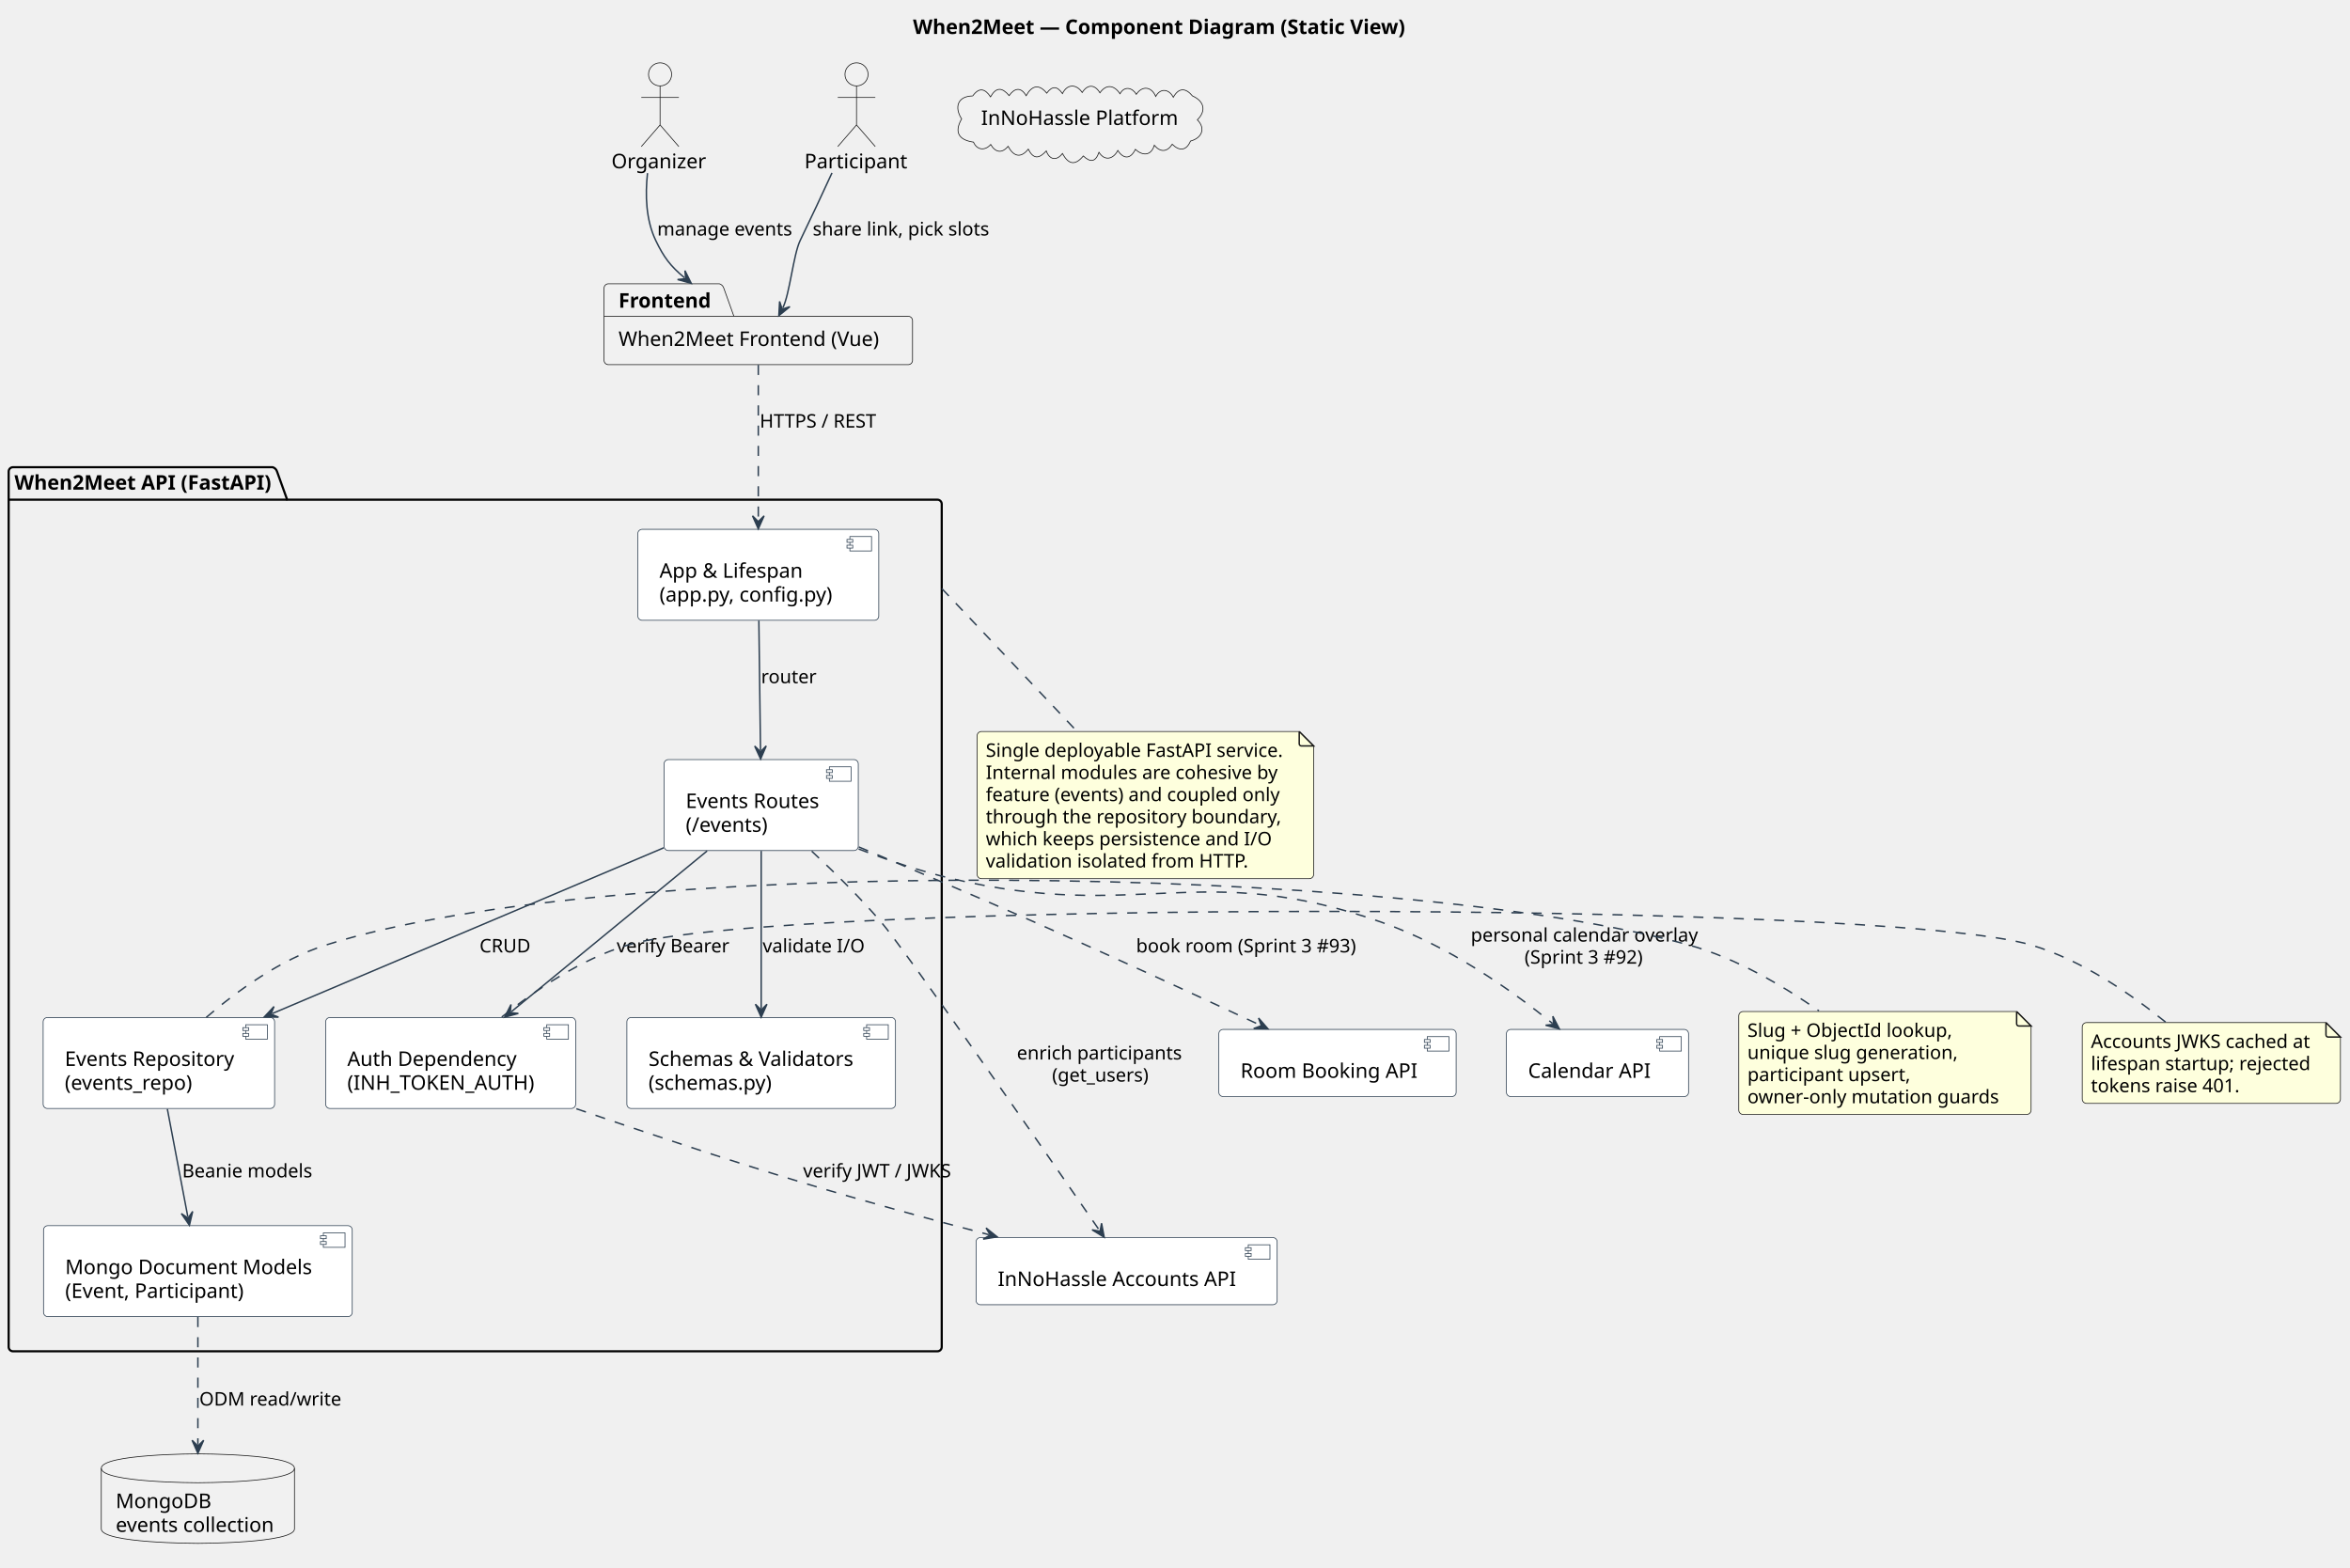
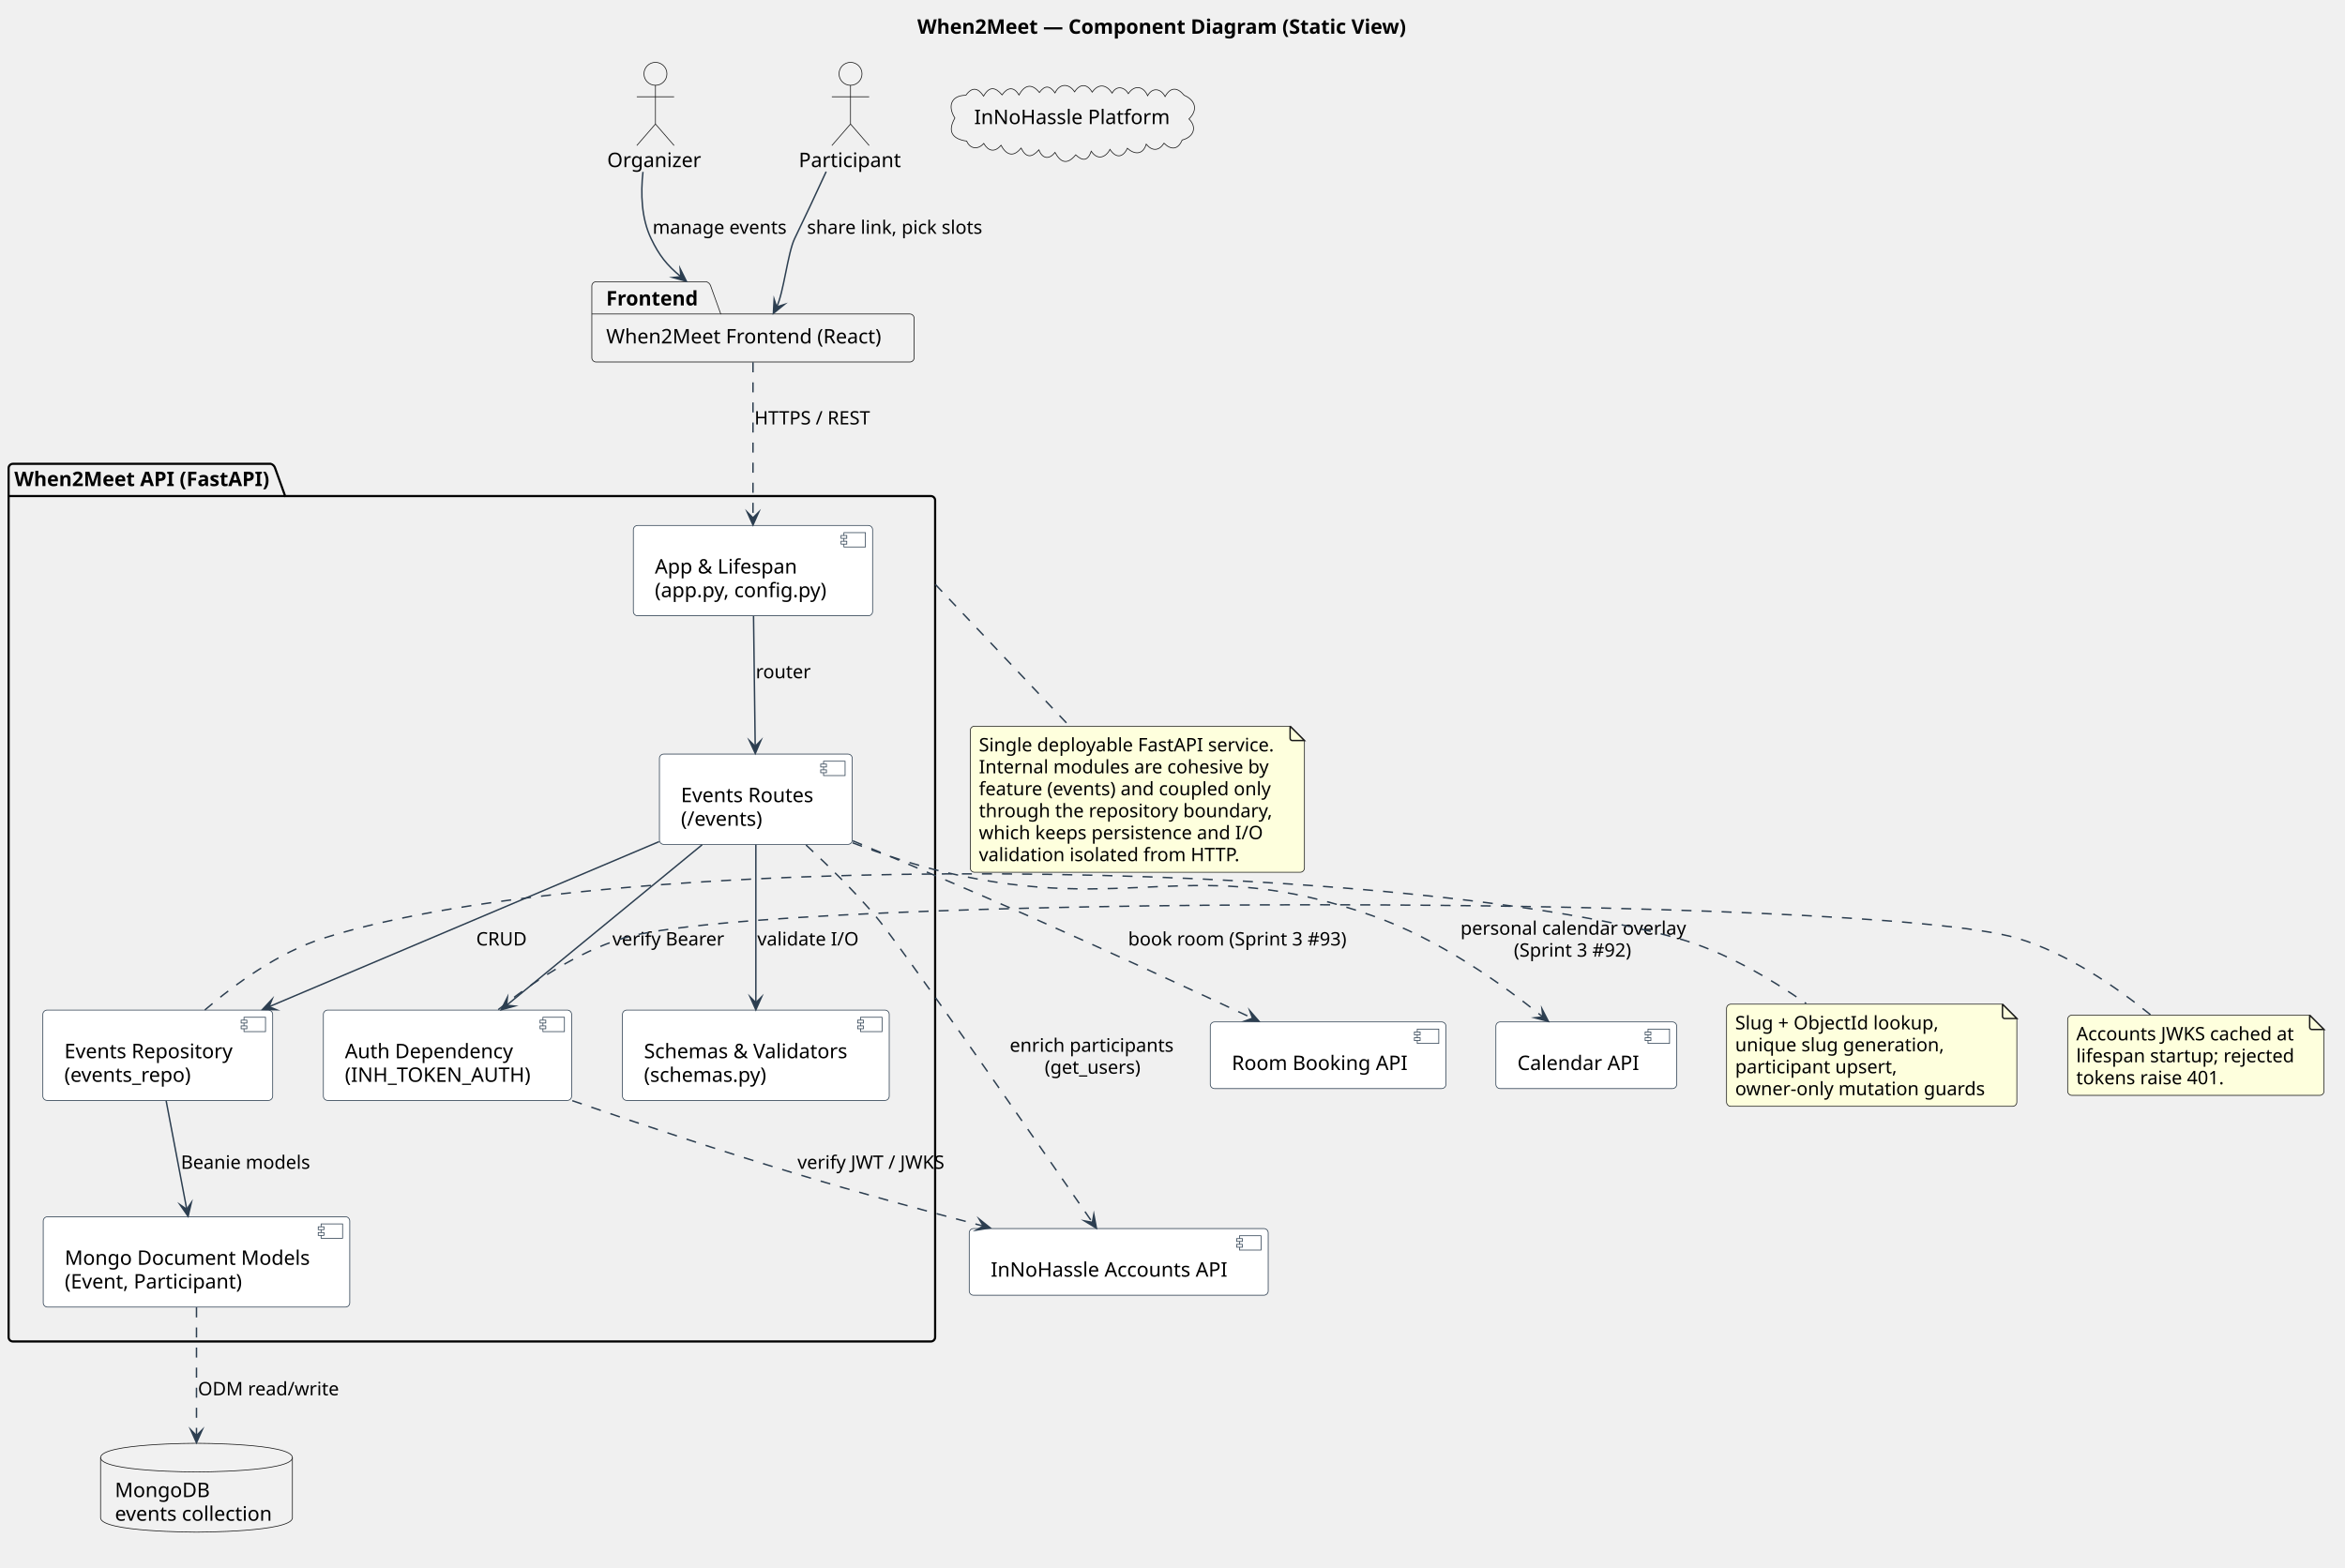
- <svg xmlns="http://www.w3.org/2000/svg" contentStyleType="text/css" height="1085px" preserveAspectRatio="none" style="width:1627px;height:1085px;background:#FFFFFF;" version="1.1" viewBox="0 0 1627 1085" width="1627px" zoomAndPan="magnify">
+ <svg xmlns="http://www.w3.org/2000/svg" contentStyleType="text/css" data-diagram-type="DESCRIPTION" height="1093px" preserveAspectRatio="none" style="width:1635px;height:1093px;background:#FFFFFF;" version="1.1" viewBox="0 0 1635 1093" width="1635px" zoomAndPan="magnify">
  <defs />
  <g>
-     <text fill="#000000" font-family="sans-serif" font-size="14" font-weight="bold" lengthAdjust="spacing" textLength="349.18" x="632.095" y="23.535">When2Meet — Component Diagram (Static View)</text>
-     <g id="cluster_API">
-       <path d="M9,323.448 L188.806,323.448 A4.5,4.5 0 0 1 191.806,326.448 L198.806,345.937 L649,345.937 A3,3 0 0 1 652,348.937 L652,932.508 A3,3 0 0 1 649,935.508 L9,935.508 A3,3 0 0 1 6,932.508 L6,326.448 A3,3 0 0 1 9,323.448 " fill="none" style="stroke:#000000;stroke-width:1.5;" />
+     <g class="title" data-source-line="17">
+       <text fill="#000000" font-family="sans-serif" font-size="14" font-weight="700" lengthAdjust="spacing" textLength="349.18" x="639.595" y="23.535">When2Meet — Component Diagram (Static View)</text>
+     </g>
+     <g class="cluster" data-qualified-name="API" data-source-line="25" id="ent0004">
+       <path d="M9,323.448 L188.806,323.448 A4.5,4.5 0 0 1 191.806,326.448 L198.806,345.937 L649,345.937 A3,3 0 0 1 652,348.937 L652,932.508 A3,3 0 0 1 649,935.508 L9,935.508 A3,3 0 0 1 6,932.508 L6,326.448 A3,3 0 0 1 9,323.448" fill="none" style="stroke:#000000;stroke-width:1.5;" />
      <line style="stroke:#000000;stroke-width:1.5;" x1="6" x2="198.806" y1="345.937" y2="345.937" />
-       <text fill="#000000" font-family="sans-serif" font-size="14" font-weight="bold" lengthAdjust="spacing" textLength="179.806" x="10" y="338.983">When2Meet API (FastAPI)</text>
-     </g>
-     <g id="elem_Frontend">
-       <path d="M421.22,196.478 L498.107,196.478 A4.5,4.5 0 0 1 501.107,199.478 L508.107,218.967 L628.785,218.967 A3,3 0 0 1 631.785,221.967 L631.785,249.455 A3,3 0 0 1 628.785,252.455 L421.22,252.455 A3,3 0 0 1 418.22,249.455 L418.22,199.478 A3,3 0 0 1 421.22,196.478 " fill="#F1F1F1" style="stroke:#181818;stroke-width:0.5;" />
-       <line style="stroke:#181818;stroke-width:0.5;" x1="418.22" x2="508.107" y1="218.967" y2="218.967" />
-       <text fill="#000000" font-family="sans-serif" font-size="14" font-weight="bold" lengthAdjust="spacing" textLength="64.887" x="428.22" y="213.013">Frontend</text>
-       <text fill="#000000" font-family="sans-serif" font-size="14" lengthAdjust="spacing" textLength="183.565" x="428.22" y="239.502">When2Meet Frontend (Vue)</text>
-     </g>
-     <g id="elem_Routes">
+       <text fill="#000000" font-family="sans-serif" font-size="14" font-weight="700" lengthAdjust="spacing" textLength="179.806" x="10" y="338.983">When2Meet API (FastAPI)</text>
+     </g>
+     <g class="entity" data-qualified-name="Frontend" data-source-line="22" id="ent0003">
+       <path d="M415.64,196.478 L492.527,196.478 A4.5,4.5 0 0 1 495.527,199.478 L502.527,218.967 L634.355,218.967 A3,3 0 0 1 637.355,221.967 L637.355,249.455 A3,3 0 0 1 634.355,252.455 L415.64,252.455 A3,3 0 0 1 412.64,249.455 L412.64,199.478 A3,3 0 0 1 415.64,196.478" fill="#F1F1F1" style="stroke:#181818;stroke-width:0.5;" />
+       <line style="stroke:#181818;stroke-width:0.5;" x1="412.64" x2="502.527" y1="218.967" y2="218.967" />
+       <text fill="#000000" font-family="sans-serif" font-size="14" font-weight="700" lengthAdjust="spacing" textLength="64.887" x="422.64" y="213.013">Frontend</text>
+       <text fill="#000000" font-family="sans-serif" font-size="14" lengthAdjust="spacing" textLength="194.715" x="422.64" y="239.502">When2Meet Frontend (React)</text>
+     </g>
+     <g class="entity" data-qualified-name="API.Routes" data-source-line="26" id="ent0005">
      <rect fill="#FFFFFF" height="62.977" rx="3" ry="3" style="stroke:#2C3E50;stroke-width:0.5;" width="134.439" x="459.78" y="525.868" />
      <rect fill="#FFFFFF" height="10" style="stroke:#2C3E50;stroke-width:0.5;" width="15" x="574.218" y="530.868" />
      <rect fill="#FFFFFF" height="2" style="stroke:#2C3E50;stroke-width:0.5;" width="4" x="572.218" y="532.868" />
      <rect fill="#FFFFFF" height="2" style="stroke:#2C3E50;stroke-width:0.5;" width="4" x="572.218" y="536.868" />
      <text fill="#000000" font-family="sans-serif" font-size="14" lengthAdjust="spacing" textLength="94.439" x="474.78" y="559.403">Events Routes</text>
      <text fill="#000000" font-family="sans-serif" font-size="14" lengthAdjust="spacing" textLength="60.355" x="474.78" y="575.892">(/events)</text>
    </g>
-     <g id="elem_Repo">
+     <g class="entity" data-qualified-name="API.Repo" data-source-line="27" id="ent0006">
      <rect fill="#FFFFFF" height="62.977" rx="3" ry="3" style="stroke:#2C3E50;stroke-width:0.5;" width="160.251" x="29.87" y="704.428" />
      <rect fill="#FFFFFF" height="10" style="stroke:#2C3E50;stroke-width:0.5;" width="15" x="170.121" y="709.428" />
      <rect fill="#FFFFFF" height="2" style="stroke:#2C3E50;stroke-width:0.5;" width="4" x="168.121" y="711.428" />
      <rect fill="#FFFFFF" height="2" style="stroke:#2C3E50;stroke-width:0.5;" width="4" x="168.121" y="715.428" />
      <text fill="#000000" font-family="sans-serif" font-size="14" lengthAdjust="spacing" textLength="120.251" x="44.87" y="737.963">Events Repository</text>
      <text fill="#000000" font-family="sans-serif" font-size="14" lengthAdjust="spacing" textLength="90.952" x="44.87" y="754.452">(events_repo)</text>
    </g>
-     <g id="elem_Schemas">
+     <g class="entity" data-qualified-name="API.Schemas" data-source-line="28" id="ent0007">
      <rect fill="#FFFFFF" height="62.977" rx="3" ry="3" style="stroke:#2C3E50;stroke-width:0.5;" width="185.981" x="434.01" y="704.428" />
      <rect fill="#FFFFFF" height="10" style="stroke:#2C3E50;stroke-width:0.5;" width="15" x="599.991" y="709.428" />
      <rect fill="#FFFFFF" height="2" style="stroke:#2C3E50;stroke-width:0.5;" width="4" x="597.991" y="711.428" />
      <rect fill="#FFFFFF" height="2" style="stroke:#2C3E50;stroke-width:0.5;" width="4" x="597.991" y="715.428" />
      <text fill="#000000" font-family="sans-serif" font-size="14" lengthAdjust="spacing" textLength="145.981" x="449.01" y="737.963">Schemas &amp; Validators</text>
      <text fill="#000000" font-family="sans-serif" font-size="14" lengthAdjust="spacing" textLength="88.395" x="449.01" y="754.452">(schemas.py)</text>
    </g>
-     <g id="elem_Docs">
+     <g class="entity" data-qualified-name="API.Docs" data-source-line="29" id="ent0008">
      <rect fill="#FFFFFF" height="62.977" rx="3" ry="3" style="stroke:#2C3E50;stroke-width:0.5;" width="213.728" x="30.14" y="848.538" />
      <rect fill="#FFFFFF" height="10" style="stroke:#2C3E50;stroke-width:0.5;" width="15" x="223.869" y="853.538" />
      <rect fill="#FFFFFF" height="2" style="stroke:#2C3E50;stroke-width:0.5;" width="4" x="221.869" y="855.538" />
      <rect fill="#FFFFFF" height="2" style="stroke:#2C3E50;stroke-width:0.5;" width="4" x="221.869" y="859.538" />
      <text fill="#000000" font-family="sans-serif" font-size="14" lengthAdjust="spacing" textLength="173.728" x="45.14" y="882.073">Mongo Document Models</text>
      <text fill="#000000" font-family="sans-serif" font-size="14" lengthAdjust="spacing" textLength="126.69" x="45.14" y="898.562">(Event, Participant)</text>
    </g>
-     <g id="elem_App">
+     <g class="entity" data-qualified-name="API.App" data-source-line="30" id="ent0009">
      <rect fill="#FFFFFF" height="62.977" rx="3" ry="3" style="stroke:#2C3E50;stroke-width:0.5;" width="166.814" x="441.59" y="366.448" />
      <rect fill="#FFFFFF" height="10" style="stroke:#2C3E50;stroke-width:0.5;" width="15" x="588.404" y="371.448" />
      <rect fill="#FFFFFF" height="2" style="stroke:#2C3E50;stroke-width:0.5;" width="4" x="586.404" y="373.448" />
      <rect fill="#FFFFFF" height="2" style="stroke:#2C3E50;stroke-width:0.5;" width="4" x="586.404" y="377.448" />
      <text fill="#000000" font-family="sans-serif" font-size="14" lengthAdjust="spacing" textLength="102.731" x="456.59" y="399.983">App &amp; Lifespan</text>
      <text fill="#000000" font-family="sans-serif" font-size="14" lengthAdjust="spacing" textLength="126.814" x="456.59" y="416.472">(app.py, config.py)</text>
    </g>
-     <g id="elem_AuthDep">
+     <g class="entity" data-qualified-name="API.AuthDep" data-source-line="31" id="ent0010">
      <rect fill="#FFFFFF" height="62.977" rx="3" ry="3" style="stroke:#2C3E50;stroke-width:0.5;" width="173.068" x="225.47" y="704.428" />
      <rect fill="#FFFFFF" height="10" style="stroke:#2C3E50;stroke-width:0.5;" width="15" x="378.538" y="709.428" />
      <rect fill="#FFFFFF" height="2" style="stroke:#2C3E50;stroke-width:0.5;" width="4" x="376.538" y="711.428" />
      <rect fill="#FFFFFF" height="2" style="stroke:#2C3E50;stroke-width:0.5;" width="4" x="376.538" y="715.428" />
      <text fill="#000000" font-family="sans-serif" font-size="14" lengthAdjust="spacing" textLength="120.073" x="240.47" y="737.963">Auth Dependency</text>
      <text fill="#000000" font-family="sans-serif" font-size="14" lengthAdjust="spacing" textLength="133.068" x="240.47" y="754.452">(INH_TOKEN_AUTH)</text>
    </g>
-     <g id="elem_Platform">
-       <path d="M673.456,66.429 C677.834,60.264 681.989,61.281 685.777,67.039 C689.741,60.084 693.85,60.488 698.668,66.168 C702.391,60.923 706.802,60.018 710.444,66.252 C714.25,59.371 719.196,57.711 724.689,64.494 C728.581,59.205 731.992,59.615 735.587,64.803 C738.827,57.945 745.291,58.042 749.252,64.037 C753.031,58.149 757.944,58.313 761.513,64.255 C766.01,57.869 771.523,59.024 775.428,64.926 C778.453,59.281 784.013,60.669 786.713,65.284 C790.965,58.971 797.319,60.036 800.144,66.755 C803.572,60.553 809.467,61.773 812.328,67.343 C816.114,60.49 820.972,60.792 825.611,66.436 C833.499,69.888 835.455,76.573 828.977,82.952 C835.175,89.234 831.679,95.784 824.225,97.651 C821.388,104.497 816.474,104.741 811.579,99.872 C808.037,105.419 803.302,105.529 799.18,100.555 C796.911,108.153 790.947,107.901 786.05,103.409 C782.845,110.185 777.937,110.399 773.913,104.174 C770.916,109.971 765.08,111.94 760.866,105.468 C758.455,112.199 755.072,112.674 750.011,107.988 C744.205,115.013 739.665,113.693 735.562,106.284 C731.475,111.633 726.617,110.667 724.372,104.494 C719.476,109.907 715.554,110.467 711.912,103.256 C706.428,110.113 701.532,107.959 697.944,101.297 C693.594,106.496 689.114,105.548 685.897,100.022 C682.084,104.466 676.413,104.104 673.995,98.387 C663.856,96.949 660.442,91.644 665.779,82.301 C660.733,74.537 662.703,66.551 673.456,66.429 " fill="#F1F1F1" style="stroke:#181818;stroke-width:0.5;" />
+     <g class="entity" data-qualified-name="Platform" data-source-line="40" id="ent0015">
+       <path d="M673.456,66.429 C677.834,60.264 681.989,61.281 685.777,67.039 C689.741,60.084 693.85,60.488 698.668,66.168 C702.391,60.923 706.802,60.018 710.444,66.252 C714.25,59.371 719.196,57.711 724.689,64.494 C728.581,59.205 731.992,59.615 735.587,64.803 C738.827,57.945 745.291,58.042 749.252,64.037 C753.031,58.149 757.944,58.313 761.513,64.255 C766.01,57.869 771.523,59.024 775.428,64.926 C778.453,59.281 784.013,60.669 786.713,65.284 C790.965,58.971 797.319,60.036 800.144,66.755 C803.572,60.553 809.467,61.773 812.328,67.343 C816.114,60.49 820.972,60.792 825.611,66.436 C833.499,69.888 835.455,76.573 828.977,82.952 C835.175,89.234 831.679,95.784 824.225,97.651 C821.388,104.497 816.474,104.741 811.579,99.872 C808.037,105.419 803.302,105.529 799.18,100.555 C796.911,108.153 790.947,107.901 786.05,103.409 C782.845,110.185 777.937,110.399 773.913,104.174 C770.916,109.971 765.08,111.94 760.866,105.468 C758.455,112.199 755.072,112.674 750.011,107.988 C744.205,115.013 739.665,113.693 735.562,106.284 C731.475,111.633 726.617,110.667 724.372,104.494 C719.476,109.907 715.554,110.467 711.912,103.256 C706.428,110.113 701.532,107.959 697.944,101.297 C693.594,106.496 689.114,105.548 685.897,100.022 C682.084,104.466 676.413,104.104 673.995,98.387 C663.856,96.949 660.442,91.644 665.779,82.301 C660.733,74.537 662.703,66.551 673.456,66.429" fill="#F1F1F1" style="stroke:#181818;stroke-width:0.5;" />
      <text fill="#000000" font-family="sans-serif" font-size="14" lengthAdjust="spacing" textLength="137.532" x="679.23" y="86.523">InNoHassle Platform</text>
    </g>
-     <g id="elem_Organizer">
+     <g class="entity" data-qualified-name="Organizer" data-source-line="19" id="ent0001">
      <ellipse cx="456.997" cy="51.488" fill="#F1F1F1" rx="8" ry="8" style="stroke:#181818;stroke-width:0.5;" />
-       <path d="M456.997,59.488 L456.997,86.488 M443.997,67.488 L469.997,67.488 M456.997,86.488 L443.997,101.488 M456.997,86.488 L469.997,101.488 " fill="none" style="stroke:#181818;stroke-width:0.5;" />
+       <path d="M456.997,59.488 L456.997,86.488 M443.997,67.488 L469.997,67.488 M456.997,86.488 L443.997,101.488 M456.997,86.488 L469.997,101.488" fill="none" style="stroke:#181818;stroke-width:0.5;" />
      <text fill="#000000" font-family="sans-serif" font-size="14" lengthAdjust="spacing" textLength="67.355" x="423.32" y="116.523">Organizer</text>
    </g>
-     <g id="elem_Participant">
+     <g class="entity" data-qualified-name="Participant" data-source-line="20" id="ent0002">
      <ellipse cx="593.004" cy="51.488" fill="#F1F1F1" rx="8" ry="8" style="stroke:#181818;stroke-width:0.5;" />
-       <path d="M593.004,59.488 L593.004,86.488 M580.004,67.488 L606.004,67.488 M593.004,86.488 L580.004,101.488 M593.004,86.488 L606.004,101.488 " fill="none" style="stroke:#181818;stroke-width:0.5;" />
+       <path d="M593.004,59.488 L593.004,86.488 M580.004,67.488 L606.004,67.488 M593.004,86.488 L580.004,101.488 M593.004,86.488 L606.004,101.488" fill="none" style="stroke:#181818;stroke-width:0.5;" />
      <text fill="#000000" font-family="sans-serif" font-size="14" lengthAdjust="spacing" textLength="72.167" x="556.92" y="116.523">Participant</text>
    </g>
-     <g id="elem_Accounts">
+     <g class="entity" data-qualified-name="Accounts" data-source-line="34" id="ent0011">
      <rect fill="#FFFFFF" height="46.488" rx="3" ry="3" style="stroke:#2C3E50;stroke-width:0.5;" width="208.444" x="675.78" y="856.778" />
      <rect fill="#FFFFFF" height="10" style="stroke:#2C3E50;stroke-width:0.5;" width="15" x="864.224" y="861.778" />
      <rect fill="#FFFFFF" height="2" style="stroke:#2C3E50;stroke-width:0.5;" width="4" x="862.224" y="863.778" />
      <rect fill="#FFFFFF" height="2" style="stroke:#2C3E50;stroke-width:0.5;" width="4" x="862.224" y="867.778" />
      <text fill="#000000" font-family="sans-serif" font-size="14" lengthAdjust="spacing" textLength="168.444" x="690.78" y="890.313">InNoHassle Accounts API</text>
    </g>
-     <g id="elem_RoomBooking">
+     <g class="entity" data-qualified-name="RoomBooking" data-source-line="35" id="ent0012">
      <rect fill="#FFFFFF" height="46.488" rx="3" ry="3" style="stroke:#2C3E50;stroke-width:0.5;" width="164.311" x="843.84" y="712.668" />
      <rect fill="#FFFFFF" height="10" style="stroke:#2C3E50;stroke-width:0.5;" width="15" x="988.152" y="717.668" />
      <rect fill="#FFFFFF" height="2" style="stroke:#2C3E50;stroke-width:0.5;" width="4" x="986.152" y="719.668" />
      <rect fill="#FFFFFF" height="2" style="stroke:#2C3E50;stroke-width:0.5;" width="4" x="986.152" y="723.668" />
      <text fill="#000000" font-family="sans-serif" font-size="14" lengthAdjust="spacing" textLength="124.311" x="858.84" y="746.203">Room Booking API</text>
    </g>
-     <g id="elem_Calendar">
+     <g class="entity" data-qualified-name="Calendar" data-source-line="36" id="ent0013">
      <rect fill="#FFFFFF" height="46.488" rx="3" ry="3" style="stroke:#2C3E50;stroke-width:0.5;" width="126.085" x="1042.96" y="712.668" />
      <rect fill="#FFFFFF" height="10" style="stroke:#2C3E50;stroke-width:0.5;" width="15" x="1149.045" y="717.668" />
      <rect fill="#FFFFFF" height="2" style="stroke:#2C3E50;stroke-width:0.5;" width="4" x="1147.045" y="719.668" />
      <rect fill="#FFFFFF" height="2" style="stroke:#2C3E50;stroke-width:0.5;" width="4" x="1147.045" y="723.668" />
      <text fill="#000000" font-family="sans-serif" font-size="14" lengthAdjust="spacing" textLength="86.085" x="1057.96" y="746.203">Calendar API</text>
    </g>
-     <g id="elem_Mongo">
-       <path d="M70.13,1016.508 C70.13,1006.508 137.002,1006.508 137.002,1006.508 C137.002,1006.508 203.873,1006.508 203.873,1016.508 L203.873,1058.485 C203.873,1068.485 137.002,1068.485 137.002,1068.485 C137.002,1068.485 70.13,1068.485 70.13,1058.485 L70.13,1016.508 " fill="#F1F1F1" style="stroke:#181818;stroke-width:0.5;" />
-       <path d="M70.13,1016.508 C70.13,1026.508 137.002,1026.508 137.002,1026.508 C137.002,1026.508 203.873,1026.508 203.873,1016.508 " fill="none" style="stroke:#181818;stroke-width:0.5;" />
+     <g class="entity" data-qualified-name="Mongo" data-source-line="38" id="ent0014">
+       <path d="M70.13,1016.508 C70.13,1006.508 137.002,1006.508 137.002,1006.508 C137.002,1006.508 203.873,1006.508 203.873,1016.508 L203.873,1058.485 C203.873,1068.485 137.002,1068.485 137.002,1068.485 C137.002,1068.485 70.13,1068.485 70.13,1058.485 L70.13,1016.508" fill="#F1F1F1" style="stroke:#181818;stroke-width:0.5;" />
+       <path d="M70.13,1016.508 C70.13,1026.508 137.002,1026.508 137.002,1026.508 C137.002,1026.508 203.873,1026.508 203.873,1016.508" fill="none" style="stroke:#181818;stroke-width:0.5;" />
      <text fill="#000000" font-family="sans-serif" font-size="14" lengthAdjust="spacing" textLength="65.215" x="80.13" y="1044.043">MongoDB</text>
      <text fill="#000000" font-family="sans-serif" font-size="14" lengthAdjust="spacing" textLength="113.743" x="80.13" y="1060.532">events collection</text>
    </g>
-     <g id="elem_GMN30">
-       <path d="M1203.81,703.288 L1203.81,768.53 A3,3 0 0 0 1206.81,771.53 L1403.194,771.53 A3,3 0 0 0 1406.194,768.53 L1406.194,710.288 L1396.194,700.288 L1206.81,700.288 A3,3 0 0 0 1203.81,703.288 " fill="#FEFFDD" style="stroke:#181818;stroke-width:0.5;" />
-       <path d="M1396.194,700.288 L1396.194,708.788 A1.5,1.5 0 0 0 1397.694,710.288 L1406.194,710.288 L1396.194,700.288 " fill="#FEFFDD" style="stroke:#181818;stroke-width:1.0;" />
+     <g class="entity" data-qualified-name="GMN29" data-source-line="61" id="ent0030">
+       <path d="M1203.81,703.288 L1203.81,768.53 A3,3 0 0 0 1206.81,771.53 L1403.194,771.53 A3,3 0 0 0 1406.194,768.53 L1406.194,710.288 L1396.194,700.288 L1206.81,700.288 A3,3 0 0 0 1203.81,703.288" fill="#FEFFDD" style="stroke:#181818;stroke-width:0.5;" />
+       <path d="M1396.194,700.288 L1396.194,708.788 A1.5,1.5 0 0 0 1397.694,710.288 L1406.194,710.288 L1396.194,700.288" fill="#FEFFDD" style="stroke:#181818;stroke-width:1;" />
      <text fill="#000000" font-family="sans-serif" font-size="13" lengthAdjust="spacing" textLength="150.224" x="1209.81" y="717.857">Slug + ObjectId lookup,</text>
      <text fill="#000000" font-family="sans-serif" font-size="13" lengthAdjust="spacing" textLength="150.116" x="1209.81" y="733.167">unique slug generation,</text>
      <text fill="#000000" font-family="sans-serif" font-size="13" lengthAdjust="spacing" textLength="116.537" x="1209.81" y="748.478">participant upsert,</text>
      <text fill="#000000" font-family="sans-serif" font-size="13" lengthAdjust="spacing" textLength="181.384" x="1209.81" y="763.788">owner-only mutation guards</text>
    </g>
-     <g id="elem_GMN33">
-       <path d="M1441.63,710.948 L1441.63,760.88 A3,3 0 0 0 1444.63,763.88 L1617.369,763.88 A3,3 0 0 0 1620.369,760.88 L1620.369,717.948 L1610.369,707.948 L1444.63,707.948 A3,3 0 0 0 1441.63,710.948 " fill="#FEFFDD" style="stroke:#181818;stroke-width:0.5;" />
-       <path d="M1610.369,707.948 L1610.369,716.448 A1.5,1.5 0 0 0 1611.869,717.948 L1620.369,717.948 L1610.369,707.948 " fill="#FEFFDD" style="stroke:#181818;stroke-width:1.0;" />
+     <g class="entity" data-qualified-name="GMN32" data-source-line="68" id="ent0033">
+       <path d="M1441.63,710.948 L1441.63,760.88 A3,3 0 0 0 1444.63,763.88 L1617.369,763.88 A3,3 0 0 0 1620.369,760.88 L1620.369,717.948 L1610.369,707.948 L1444.63,707.948 A3,3 0 0 0 1441.63,710.948" fill="#FEFFDD" style="stroke:#181818;stroke-width:0.5;" />
+       <path d="M1610.369,707.948 L1610.369,716.448 A1.5,1.5 0 0 0 1611.869,717.948 L1620.369,717.948 L1610.369,707.948" fill="#FEFFDD" style="stroke:#181818;stroke-width:1;" />
      <text fill="#000000" font-family="sans-serif" font-size="13" lengthAdjust="spacing" textLength="156.92" x="1447.63" y="725.517">Accounts JWKS cached at</text>
      <text fill="#000000" font-family="sans-serif" font-size="13" lengthAdjust="spacing" textLength="157.739" x="1447.63" y="740.827">lifespan startup; rejected</text>
      <text fill="#000000" font-family="sans-serif" font-size="13" lengthAdjust="spacing" textLength="109.51" x="1447.63" y="756.138">tokens raise 401.</text>
    </g>
-     <g id="elem_GMN36">
-       <path d="M676.5,509.428 L676.5,605.292 A3,3 0 0 0 679.5,608.292 L906.505,608.292 A3,3 0 0 0 909.505,605.292 L909.505,516.428 L899.505,506.428 L679.5,506.428 A3,3 0 0 0 676.5,509.428 " fill="#FEFFDD" style="stroke:#181818;stroke-width:0.5;" />
-       <path d="M899.505,506.428 L899.505,514.928 A1.5,1.5 0 0 0 901.005,516.428 L909.505,516.428 L899.505,506.428 " fill="#FEFFDD" style="stroke:#181818;stroke-width:1.0;" />
+     <g class="entity" data-qualified-name="GMN35" data-source-line="74" id="ent0036">
+       <path d="M676.5,509.428 L676.5,605.292 A3,3 0 0 0 679.5,608.292 L906.505,608.292 A3,3 0 0 0 909.505,605.292 L909.505,516.428 L899.505,506.428 L679.5,506.428 A3,3 0 0 0 676.5,509.428" fill="#FEFFDD" style="stroke:#181818;stroke-width:0.5;" />
+       <path d="M899.505,506.428 L899.505,514.928 A1.5,1.5 0 0 0 901.005,516.428 L909.505,516.428 L899.505,506.428" fill="#FEFFDD" style="stroke:#181818;stroke-width:1;" />
      <text fill="#000000" font-family="sans-serif" font-size="13" lengthAdjust="spacing" textLength="212.005" x="682.5" y="523.997">Single deployable FastAPI service.</text>
      <text fill="#000000" font-family="sans-serif" font-size="13" lengthAdjust="spacing" textLength="207.721" x="682.5" y="539.307">Internal modules are cohesive by</text>
      <text fill="#000000" font-family="sans-serif" font-size="13" lengthAdjust="spacing" textLength="210.482" x="682.5" y="554.618">feature (events) and coupled only</text>
      <text fill="#000000" font-family="sans-serif" font-size="13" lengthAdjust="spacing" textLength="210.952" x="682.5" y="569.928">through the repository boundary,</text>
      <text fill="#000000" font-family="sans-serif" font-size="13" lengthAdjust="spacing" textLength="205.835" x="682.5" y="585.239">which keeps persistence and I/O</text>
      <text fill="#000000" font-family="sans-serif" font-size="13" lengthAdjust="spacing" textLength="190.906" x="682.5" y="600.549">validation isolated from HTTP.</text>
    </g>
-     <g id="link_Organizer_Frontend">
-       <path d="M448.3,119.858 C446.63,135.008 447.16,152.228 454,166.478 C459.54,178.018 464.057,184.143 473.967,192.343 " fill="none" id="Organizer-to-Frontend" style="stroke:#2C3E50;stroke-width:1.0;" />
-       <polygon fill="#2C3E50" points="478.59,196.168,474.206,187.349,474.738,192.981,469.106,193.512,478.59,196.168" style="stroke:#2C3E50;stroke-width:1.0;" />
+     <g class="link" data-entity-1="ent0001" data-entity-2="ent0003" data-link-type="dependency" data-source-line="44" id="lnk16">
+       <path d="M448.3,119.858 C446.63,135.008 447.16,152.228 454,166.478 C459.54,178.018 464.828,184.781 474.738,192.981" fill="none" id="Organizer-to-Frontend" style="stroke:#2C3E50;stroke-width:1;" />
+       <polygon fill="#2C3E50" points="478.59,196.168,474.206,187.349,474.738,192.981,469.106,193.512,478.59,196.168" style="stroke:#2C3E50;stroke-width:1;stroke-linejoin:miter;stroke-miterlimit:10;" />
      <text fill="#000000" font-family="sans-serif" font-size="13" lengthAdjust="spacing" textLength="94.796" x="455" y="163.047">manage events</text>
    </g>
-     <g id="link_Participant_Frontend">
-       <path d="M576.02,119.698 C569.28,134.348 561.39,151.258 554,166.478 C549.3,176.158 546.719,203.833 541.949,213.173 " fill="none" id="Participant-to-Frontend" style="stroke:#2C3E50;stroke-width:1.0;" />
-       <polygon fill="#2C3E50" points="539.22,218.517,546.876,212.321,541.494,214.064,539.751,208.682,539.22,218.517" style="stroke:#2C3E50;stroke-width:1.0;" />
+     <g class="link" data-entity-1="ent0002" data-entity-2="ent0003" data-link-type="dependency" data-source-line="45" id="lnk17">
+       <path d="M576.02,119.698 C569.28,134.348 561.39,151.258 554,166.478 C549.3,176.158 546.264,204.724 541.494,214.064" fill="none" id="Participant-to-Frontend" style="stroke:#2C3E50;stroke-width:1;" />
+       <polygon fill="#2C3E50" points="539.22,218.517,546.876,212.321,541.494,214.064,539.751,208.682,539.22,218.517" style="stroke:#2C3E50;stroke-width:1;stroke-linejoin:miter;stroke-miterlimit:10;" />
      <text fill="#000000" font-family="sans-serif" font-size="13" lengthAdjust="spacing" textLength="130.127" x="562.68" y="163.047">share link, pick slots</text>
    </g>
-     <g id="link_Frontend_App">
-       <path d="M525,252.638 C525,283.518 525,327.818 525,360.128 " fill="none" id="Frontend-to-App" style="stroke:#2C3E50;stroke-width:1.0;stroke-dasharray:7.0,7.0;" />
-       <polygon fill="#2C3E50" points="525,366.128,529,357.128,525,361.128,521,357.128,525,366.128" style="stroke:#2C3E50;stroke-width:1.0;" />
+     <g class="link" data-entity-1="ent0003" data-entity-2="ent0009" data-link-type="dependency" data-source-line="47" id="lnk18">
+       <path d="M525,252.638 C525,283.518 525,328.818 525,361.128" fill="none" id="Frontend-to-App" style="stroke:#2C3E50;stroke-width:1;stroke-dasharray:7,7;" />
+       <polygon fill="#2C3E50" points="525,366.128,529,357.128,525,361.128,521,357.128,525,366.128" style="stroke:#2C3E50;stroke-width:1;stroke-linejoin:miter;stroke-miterlimit:10;" />
      <text fill="#000000" font-family="sans-serif" font-size="13" lengthAdjust="spacing" textLength="85.712" x="526" y="296.017">HTTPS / REST</text>
    </g>
-     <g id="link_App_Routes">
-       <path d="M525.39,429.668 C525.74,457.318 526.184,491.739 526.534,519.449 " fill="none" id="App-to-Routes" style="stroke:#2C3E50;stroke-width:1.0;" />
-       <polygon fill="#2C3E50" points="526.61,525.448,530.496,516.399,526.547,520.449,522.497,516.5,526.61,525.448" style="stroke:#2C3E50;stroke-width:1.0;" />
+     <g class="link" data-entity-1="ent0009" data-entity-2="ent0005" data-link-type="dependency" data-source-line="48" id="lnk19">
+       <path d="M525.39,429.668 C525.74,457.318 526.197,492.739 526.547,520.449" fill="none" id="App-to-Routes" style="stroke:#2C3E50;stroke-width:1;" />
+       <polygon fill="#2C3E50" points="526.61,525.448,530.496,516.399,526.547,520.449,522.497,516.5,526.61,525.448" style="stroke:#2C3E50;stroke-width:1;stroke-linejoin:miter;stroke-miterlimit:10;" />
      <text fill="#000000" font-family="sans-serif" font-size="13" lengthAdjust="spacing" textLength="38.797" x="526.94" y="472.997">router</text>
    </g>
-     <g id="link_Routes_AuthDep">
-       <path d="M489.55,589.118 C450.21,621.418 393.337,668.12 354.017,700.41 " fill="none" id="Routes-to-AuthDep" style="stroke:#2C3E50;stroke-width:1.0;" />
-       <polygon fill="#2C3E50" points="349.38,704.218,358.874,701.598,353.244,701.045,353.797,695.415,349.38,704.218" style="stroke:#2C3E50;stroke-width:1.0;" />
+     <g class="link" data-entity-1="ent0005" data-entity-2="ent0010" data-link-type="dependency" data-source-line="49" id="lnk20">
+       <path d="M489.55,589.118 C450.21,621.418 392.564,668.755 353.244,701.045" fill="none" id="Routes-to-AuthDep" style="stroke:#2C3E50;stroke-width:1;" />
+       <polygon fill="#2C3E50" points="349.38,704.218,358.874,701.598,353.244,701.045,353.797,695.415,349.38,704.218" style="stroke:#2C3E50;stroke-width:1;stroke-linejoin:miter;stroke-miterlimit:10;" />
      <text fill="#000000" font-family="sans-serif" font-size="13" lengthAdjust="spacing" textLength="78.514" x="426.95" y="659.357">verify Bearer</text>
    </g>
-     <g id="link_AuthDep_Accounts">
-       <path d="M399.03,767.588 C445.16,783.488 502.92,802.808 555,818.538 C599.34,831.928 643.216,843.917 684.596,854.766 " fill="none" id="AuthDep-to-Accounts" style="stroke:#2C3E50;stroke-width:1.0;stroke-dasharray:7.0,7.0;" />
-       <polygon fill="#2C3E50" points="690.4,856.288,682.709,850.136,685.563,855.02,680.68,857.875,690.4,856.288" style="stroke:#2C3E50;stroke-width:1.0;" />
+     <g class="link" data-entity-1="ent0010" data-entity-2="ent0011" data-link-type="dependency" data-source-line="50" id="lnk21">
+       <path d="M399.03,767.588 C445.16,783.488 502.92,802.808 555,818.538 C599.34,831.928 644.183,844.17 685.563,855.02" fill="none" id="AuthDep-to-Accounts" style="stroke:#2C3E50;stroke-width:1;stroke-dasharray:7,7;" />
+       <polygon fill="#2C3E50" points="690.4,856.288,682.709,850.136,685.563,855.02,680.68,857.875,690.4,856.288" style="stroke:#2C3E50;stroke-width:1;stroke-linejoin:miter;stroke-miterlimit:10;" />
      <text fill="#000000" font-family="sans-serif" font-size="13" lengthAdjust="spacing" textLength="107.815" x="556" y="815.107">verify JWT / JWKS</text>
    </g>
-     <g id="link_Routes_Schemas">
-       <path d="M527,589.118 C527,621.418 527,665.928 527,698.218 " fill="none" id="Routes-to-Schemas" style="stroke:#2C3E50;stroke-width:1.0;" />
-       <polygon fill="#2C3E50" points="527,704.218,531,695.218,527,699.218,523,695.218,527,704.218" style="stroke:#2C3E50;stroke-width:1.0;" />
+     <g class="link" data-entity-1="ent0005" data-entity-2="ent0007" data-link-type="dependency" data-source-line="51" id="lnk22">
+       <path d="M527,589.118 C527,621.418 527,666.928 527,699.218" fill="none" id="Routes-to-Schemas" style="stroke:#2C3E50;stroke-width:1;" />
+       <polygon fill="#2C3E50" points="527,704.218,531,695.218,527,699.218,523,695.218,527,704.218" style="stroke:#2C3E50;stroke-width:1;stroke-linejoin:miter;stroke-miterlimit:10;" />
      <text fill="#000000" font-family="sans-serif" font-size="13" lengthAdjust="spacing" textLength="73.665" x="528" y="659.357">validate I/O</text>
    </g>
-     <g id="link_Routes_Repo">
-       <path d="M459.54,586.928 C383.7,619.028 266.525,668.639 188.505,701.678 " fill="none" id="Routes-to-Repo" style="stroke:#2C3E50;stroke-width:1.0;" />
-       <polygon fill="#2C3E50" points="182.98,704.018,192.827,704.192,187.584,702.068,189.708,696.825,182.98,704.018" style="stroke:#2C3E50;stroke-width:1.0;" />
+     <g class="link" data-entity-1="ent0005" data-entity-2="ent0006" data-link-type="dependency" data-source-line="52" id="lnk23">
+       <path d="M459.54,586.928 C383.7,619.028 265.604,669.029 187.584,702.068" fill="none" id="Routes-to-Repo" style="stroke:#2C3E50;stroke-width:1;" />
+       <polygon fill="#2C3E50" points="182.98,704.018,192.827,704.192,187.584,702.068,189.708,696.825,182.98,704.018" style="stroke:#2C3E50;stroke-width:1;stroke-linejoin:miter;stroke-miterlimit:10;" />
      <text fill="#000000" font-family="sans-serif" font-size="13" lengthAdjust="spacing" textLength="35.959" x="332" y="659.357">CRUD</text>
    </g>
-     <g id="link_Repo_Docs">
-       <path d="M115.86,767.748 C120.39,791.588 125.511,818.534 130.031,842.354 " fill="none" id="Repo-to-Docs" style="stroke:#2C3E50;stroke-width:1.0;" />
-       <polygon fill="#2C3E50" points="131.15,848.248,133.402,838.66,130.218,843.336,125.542,840.152,131.15,848.248" style="stroke:#2C3E50;stroke-width:1.0;" />
+     <g class="link" data-entity-1="ent0006" data-entity-2="ent0008" data-link-type="dependency" data-source-line="53" id="lnk24">
+       <path d="M115.86,767.748 C120.39,791.588 125.698,819.516 130.218,843.336" fill="none" id="Repo-to-Docs" style="stroke:#2C3E50;stroke-width:1;" />
+       <polygon fill="#2C3E50" points="131.15,848.248,133.402,838.66,130.218,843.336,125.542,840.152,131.15,848.248" style="stroke:#2C3E50;stroke-width:1;stroke-linejoin:miter;stroke-miterlimit:10;" />
      <text fill="#000000" font-family="sans-serif" font-size="13" lengthAdjust="spacing" textLength="91.013" x="126.12" y="815.107">Beanie models</text>
    </g>
-     <g id="link_Docs_Mongo">
-       <path d="M137,911.738 C137,939.088 137,972.868 137,1000.108 " fill="none" id="Docs-to-Mongo" style="stroke:#2C3E50;stroke-width:1.0;stroke-dasharray:7.0,7.0;" />
-       <polygon fill="#2C3E50" points="137,1006.108,141,997.108,137,1001.108,133,997.108,137,1006.108" style="stroke:#2C3E50;stroke-width:1.0;" />
+     <g class="link" data-entity-1="ent0008" data-entity-2="ent0014" data-link-type="dependency" data-source-line="54" id="lnk25">
+       <path d="M137,911.738 C137,939.088 137,973.868 137,1001.108" fill="none" id="Docs-to-Mongo" style="stroke:#2C3E50;stroke-width:1;stroke-dasharray:7,7;" />
+       <polygon fill="#2C3E50" points="137,1006.108,141,997.108,137,1001.108,133,997.108,137,1006.108" style="stroke:#2C3E50;stroke-width:1;stroke-linejoin:miter;stroke-miterlimit:10;" />
      <text fill="#000000" font-family="sans-serif" font-size="13" lengthAdjust="spacing" textLength="101.086" x="138" y="973.077">ODM read/write</text>
    </g>
-     <g id="link_Routes_Accounts">
-       <path d="M561.98,589.268 C577.37,603.558 595.27,621.138 610,638.288 C627.08,658.188 722.409,795.652 761.069,851.602 " fill="none" id="Routes-to-Accounts" style="stroke:#2C3E50;stroke-width:1.0;stroke-dasharray:7.0,7.0;" />
-       <polygon fill="#2C3E50" points="764.48,856.538,762.655,846.86,761.638,852.425,756.073,851.408,764.48,856.538" style="stroke:#2C3E50;stroke-width:1.0;" />
+     <g class="link" data-entity-1="ent0005" data-entity-2="ent0011" data-link-type="dependency" data-source-line="56" id="lnk26">
+       <path d="M561.98,589.268 C577.37,603.558 595.27,621.138 610,638.288 C627.08,658.188 722.978,796.475 761.638,852.425" fill="none" id="Routes-to-Accounts" style="stroke:#2C3E50;stroke-width:1;stroke-dasharray:7,7;" />
+       <polygon fill="#2C3E50" points="764.48,856.538,762.655,846.86,761.638,852.425,756.073,851.408,764.48,856.538" style="stroke:#2C3E50;stroke-width:1;stroke-linejoin:miter;stroke-miterlimit:10;" />
      <text fill="#000000" font-family="sans-serif" font-size="13" lengthAdjust="spacing" textLength="117.863" x="704" y="733.487">enrich participants</text>
      <text fill="#000000" font-family="sans-serif" font-size="13" lengthAdjust="spacing" textLength="69.05" x="728.407" y="748.797">(get_users)</text>
    </g>
-     <g id="link_Routes_RoomBooking">
-       <path d="M594.57,586.338 C630.71,601.458 675.91,620.598 716,638.288 C771.81,662.928 829.946,689.825 872.386,709.685 " fill="none" id="Routes-to-RoomBooking" style="stroke:#2C3E50;stroke-width:1.0;stroke-dasharray:7.0,7.0;" />
-       <polygon fill="#2C3E50" points="877.82,712.228,871.364,704.791,873.291,710.109,867.973,712.037,877.82,712.228" style="stroke:#2C3E50;stroke-width:1.0;" />
+     <g class="link" data-entity-1="ent0005" data-entity-2="ent0012" data-link-type="dependency" data-source-line="57" id="lnk27">
+       <path d="M594.57,586.338 C630.71,601.458 675.91,620.598 716,638.288 C771.81,662.928 830.851,690.249 873.291,710.109" fill="none" id="Routes-to-RoomBooking" style="stroke:#2C3E50;stroke-width:1;stroke-dasharray:7,7;" />
+       <polygon fill="#2C3E50" points="877.82,712.228,871.364,704.791,873.291,710.109,867.973,712.037,877.82,712.228" style="stroke:#2C3E50;stroke-width:1;stroke-linejoin:miter;stroke-miterlimit:10;" />
      <text fill="#000000" font-family="sans-serif" font-size="13" lengthAdjust="spacing" textLength="160.158" x="786.57" y="659.357">book room (Sprint 3 #93)</text>
    </g>
-     <g id="link_Routes_Calendar">
-       <path d="M594.45,587.748 C614.85,595.568 637.54,603.238 659,608.288 C788.14,638.688 830.77,594.488 956,638.288 C1003.51,654.908 1046.479,685.602 1074.929,708.542 " fill="none" id="Routes-to-Calendar" style="stroke:#2C3E50;stroke-width:1.0;stroke-dasharray:7.0,7.0;" />
-       <polygon fill="#2C3E50" points="1079.6,712.308,1075.105,703.545,1075.708,709.17,1070.083,709.773,1079.6,712.308" style="stroke:#2C3E50;stroke-width:1.0;" />
+     <g class="link" data-entity-1="ent0005" data-entity-2="ent0013" data-link-type="dependency" data-source-line="58" id="lnk28">
+       <path d="M594.45,587.748 C614.85,595.568 637.54,603.238 659,608.288 C788.14,638.688 830.77,594.488 956,638.288 C1003.51,654.908 1047.258,686.23 1075.708,709.17" fill="none" id="Routes-to-Calendar" style="stroke:#2C3E50;stroke-width:1;stroke-dasharray:7,7;" />
+       <polygon fill="#2C3E50" points="1079.6,712.308,1075.105,703.545,1075.708,709.17,1070.083,709.773,1079.6,712.308" style="stroke:#2C3E50;stroke-width:1;stroke-linejoin:miter;stroke-miterlimit:10;" />
      <text fill="#000000" font-family="sans-serif" font-size="13" lengthAdjust="spacing" textLength="161.18" x="1018.29" y="651.857">personal calendar overlay</text>
      <text fill="#000000" font-family="sans-serif" font-size="13" lengthAdjust="spacing" textLength="86.753" x="1055.503" y="667.167">(Sprint 3 #92)</text>
    </g>
-     <g id="link_Repo_GMN30">
-       <path d="M142.81,704.338 C164.42,685.828 194.38,664.178 225.5,654.288 C425.43,590.778 967.38,598.118 1169.5,654.288 C1201.91,663.298 1234.33,682.378 1259.33,699.828 " fill="none" id="Repo-GMN30" style="stroke:#2C3E50;stroke-width:1.0;stroke-dasharray:7.0,7.0;" />
-     </g>
-     <g id="link_AuthDep_GMN33">
-       <path d="M347.39,704.098 C370.41,685.618 402.09,664.098 434.5,654.288 C537.87,623.008 1303.01,623.398 1406.5,654.288 C1441.42,664.718 1475.64,688.418 1499.34,707.608 " fill="none" id="AuthDep-GMN33" style="stroke:#2C3E50;stroke-width:1.0;stroke-dasharray:7.0,7.0;" />
-     </g>
-     <g id="link_API_GMN36">
-       <path d="M652.096,407.496 C652.182,407.587 652.268,407.678 652.355,407.77 C652.529,407.954 652.706,408.14 652.885,408.329 C653.6,409.085 654.353,409.881 655.142,410.714 C661.454,417.383 670.052,426.466 679.891,436.861 C699.57,457.651 724.215,483.688 745.47,506.148 " fill="none" id="API-GMN36" style="stroke:#2C3E50;stroke-width:1.0;stroke-dasharray:7.0,7.0;" />
+     <g class="link" data-entity-1="ent0006" data-entity-2="ent0030" data-link-type="association" data-source-line="61" id="lnk31">
+       <path d="M142.81,704.338 C164.42,685.828 194.38,664.178 225.5,654.288 C425.43,590.778 967.38,598.118 1169.5,654.288 C1201.91,663.298 1234.33,682.378 1259.33,699.828" fill="none" id="Repo-GMN29" style="stroke:#2C3E50;stroke-width:1;stroke-dasharray:7,7;" />
+     </g>
+     <g class="link" data-entity-1="ent0010" data-entity-2="ent0033" data-link-type="association" data-source-line="68" id="lnk34">
+       <path d="M347.39,704.098 C370.41,685.618 402.09,664.098 434.5,654.288 C537.87,623.008 1303.01,623.398 1406.5,654.288 C1441.42,664.718 1475.64,688.418 1499.34,707.608" fill="none" id="AuthDep-GMN32" style="stroke:#2C3E50;stroke-width:1;stroke-dasharray:7,7;" />
+     </g>
+     <g class="link" data-entity-1="ent0004" data-entity-2="ent0036" data-link-type="association" data-source-line="74" id="lnk37">
+       <path d="M652.096,407.496 C652.182,407.587 652.268,407.678 652.355,407.77 C652.529,407.954 652.706,408.14 652.885,408.329 C653.6,409.085 654.353,409.881 655.142,410.714 C661.454,417.383 670.052,426.466 679.891,436.861 C699.57,457.651 724.215,483.688 745.47,506.148" fill="none" id="API-GMN35" style="stroke:#2C3E50;stroke-width:1;stroke-dasharray:7,7;" />
    </g>
  </g>
</svg>
